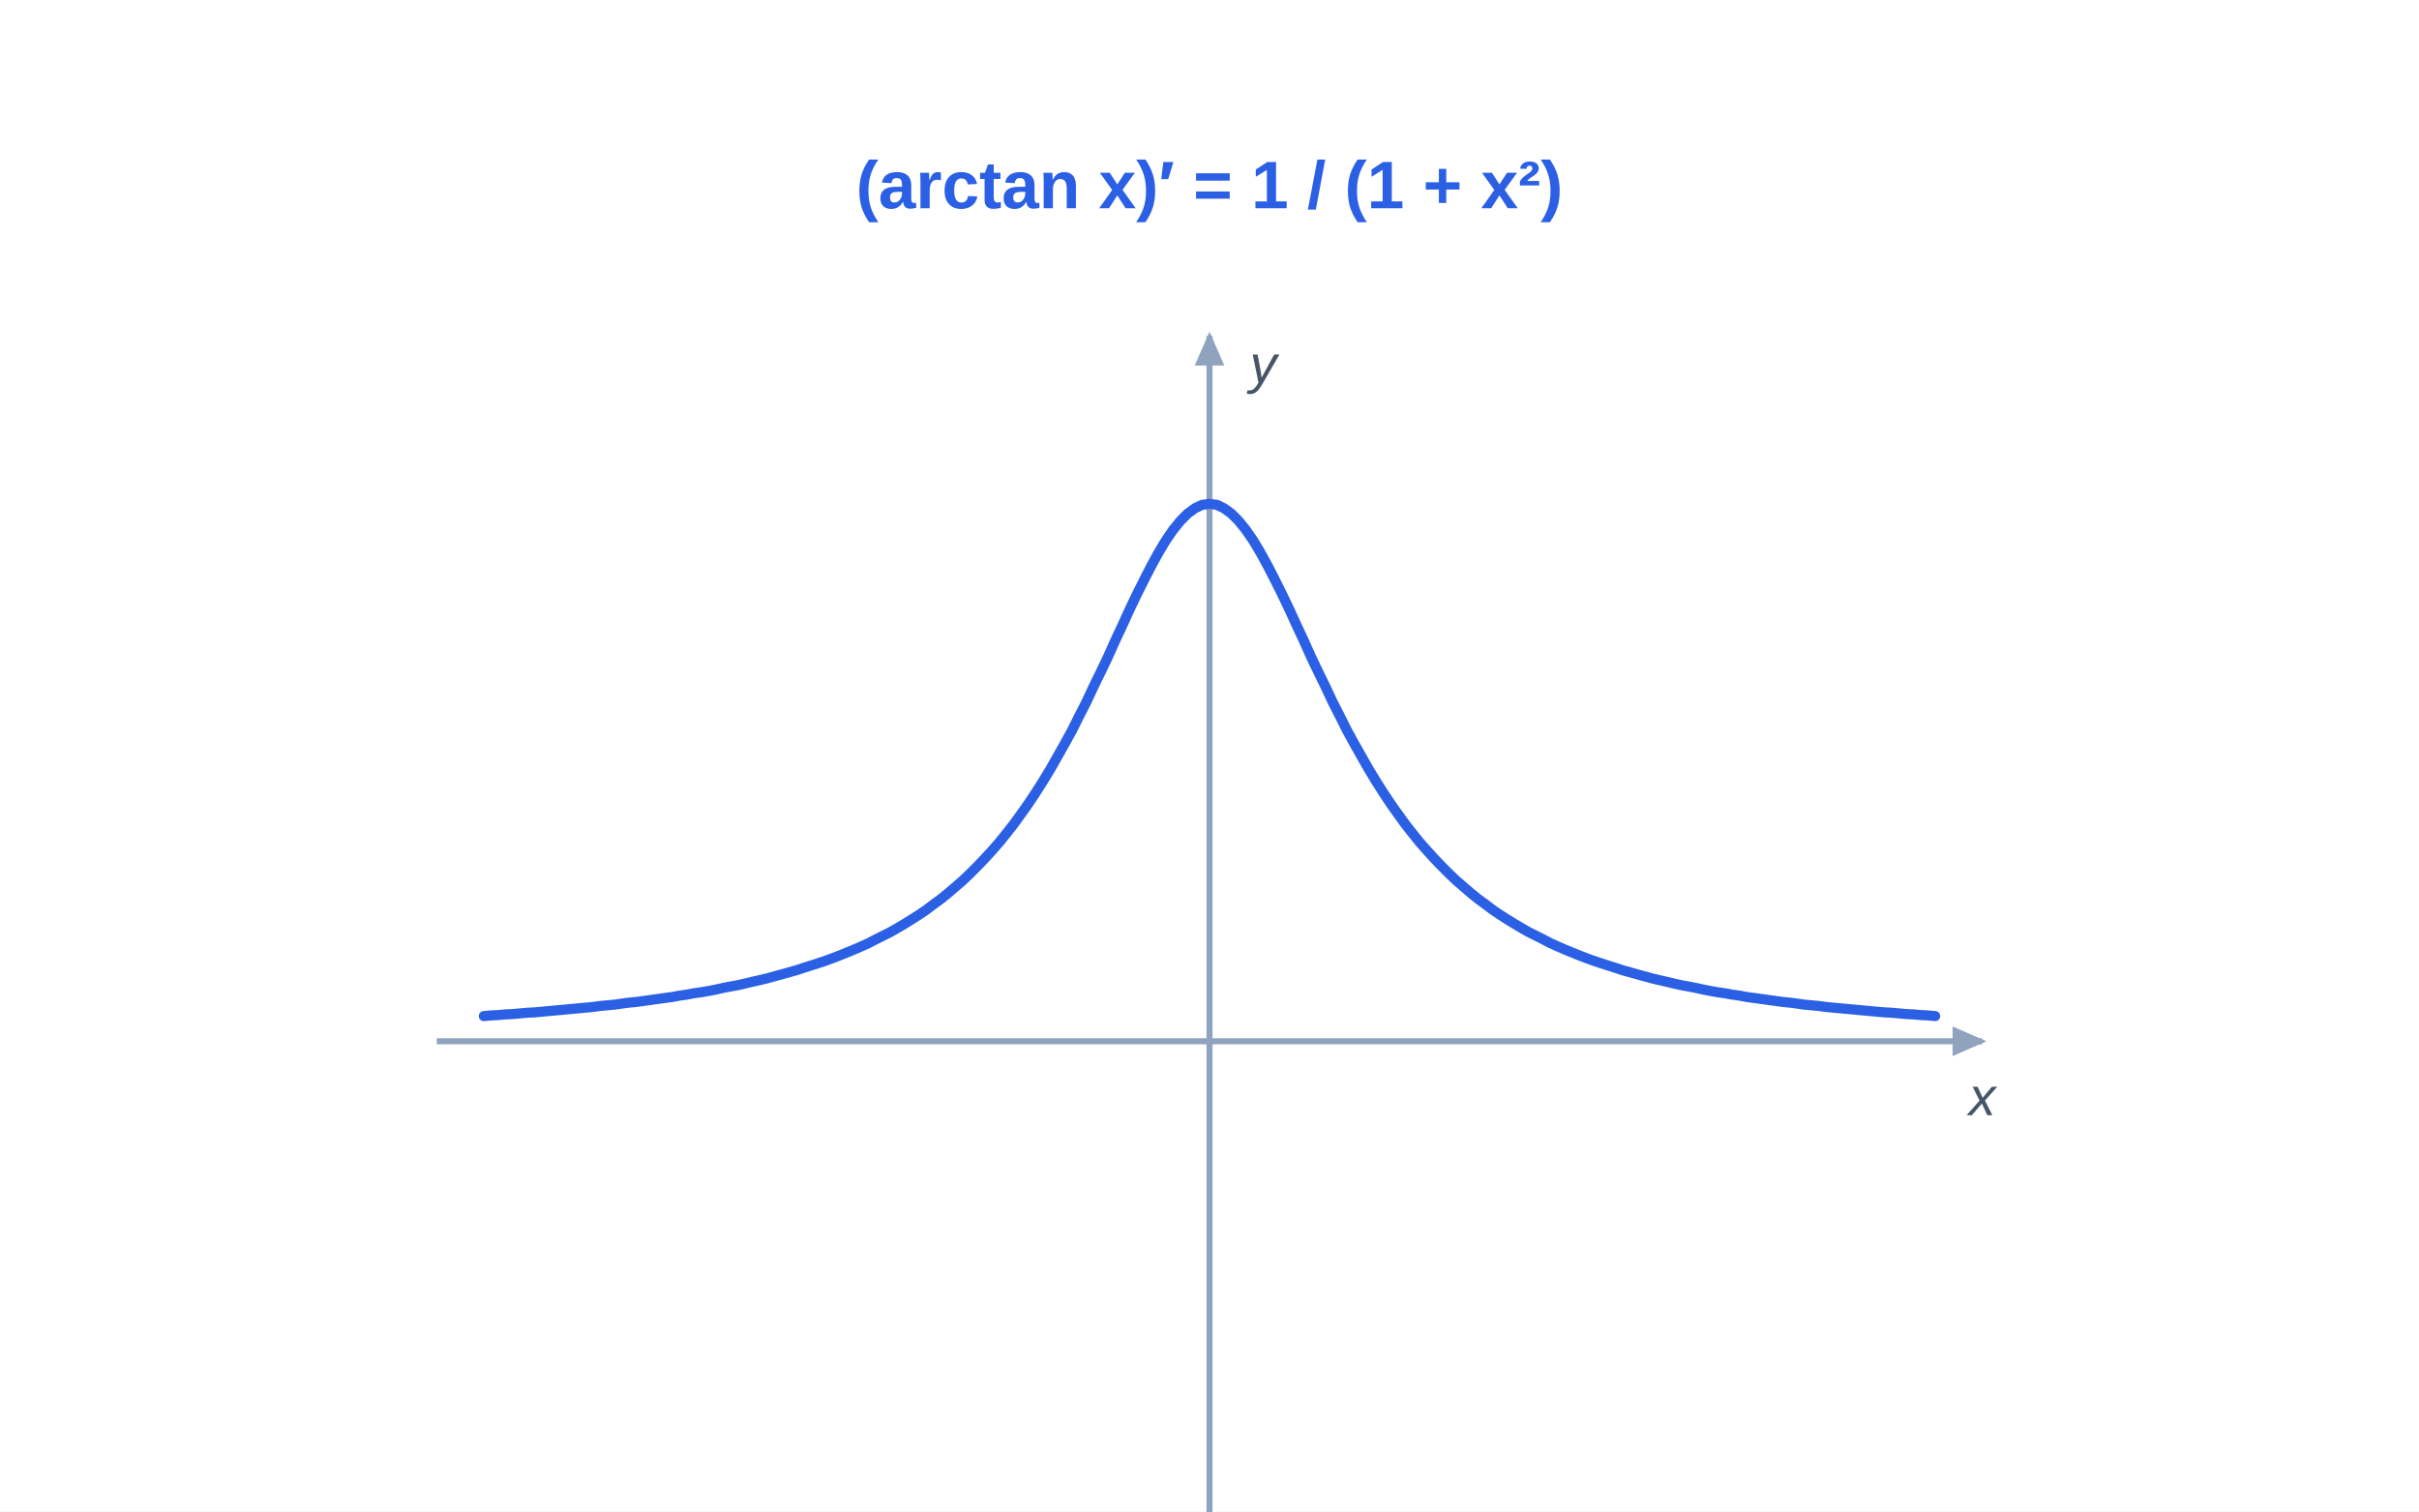
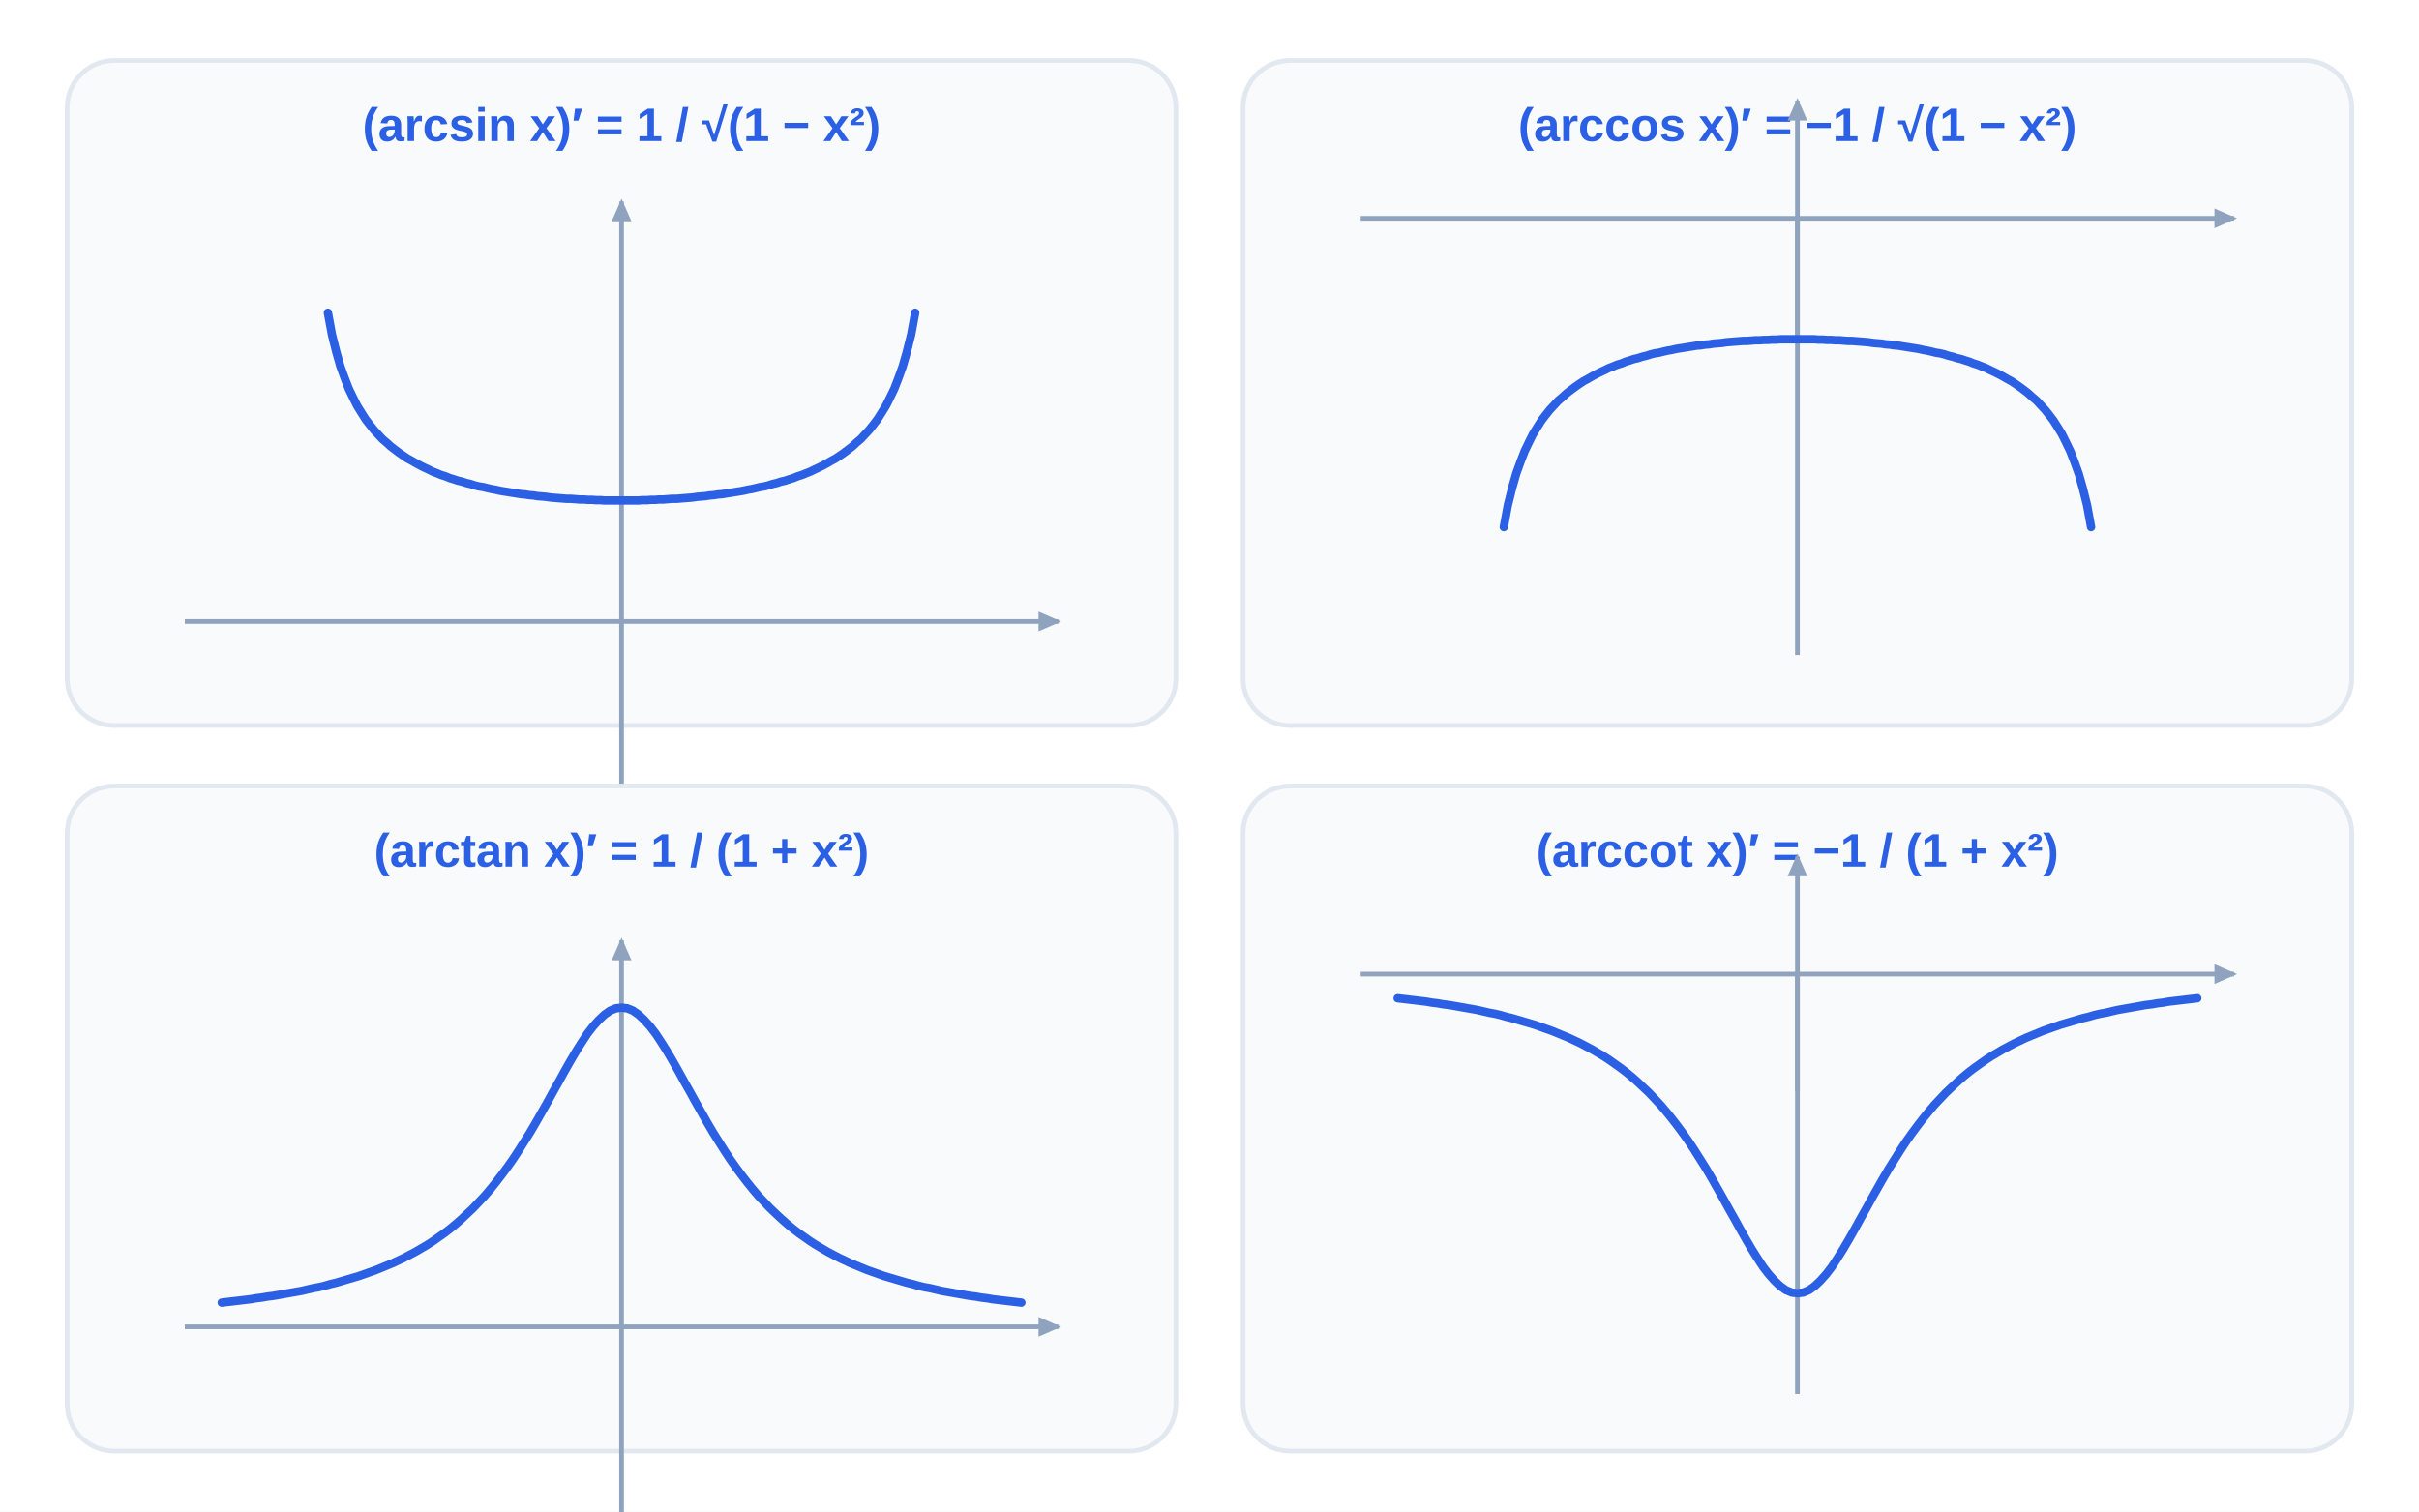
<svg xmlns="http://www.w3.org/2000/svg" viewBox="0 0 720 450">
  <rect width="720" height="450" fill="#FFFFFF" />
  <defs>
-     <marker id="ax" viewBox="0 0 10 10" refX="8" refY="5" markerWidth="7" markerHeight="7" orient="auto">
+     <marker id="ax" viewBox="0 0 10 10" refX="8" refY="5" markerWidth="6" markerHeight="6" orient="auto">
      <path d="M1 1.5L9 5L1 8.5z" fill="#8FA3BF" />
    </marker>
-     <marker id="arr" viewBox="0 0 10 10" refX="8" refY="5" markerWidth="6.5" markerHeight="6.5" orient="auto">
-       <path d="M1 1.5L9 5L1 8.5z" fill="#2B60E5" />
-     </marker>
  </defs>
-   <line x1="130" y1="310" x2="590" y2="310" stroke="#8FA3BF" stroke-width="1.8" marker-end="url(#ax)" />
-   <line x1="360" y1="520" x2="360" y2="100" stroke="#8FA3BF" stroke-width="1.8" marker-end="url(#ax)" />
-   <text x="586" y="332" font-family="Arial,sans-serif" font-size="16" font-style="italic" fill="#475569">x</text>
-   <text x="372" y="114" font-family="Arial,sans-serif" font-size="16" font-style="italic" fill="#475569">y</text>
-   <path d="M 144.0 302.5 L 146.2 302.3 L 148.3 302.2 L 150.5 302.0 L 152.6 301.9 L 154.8 301.7 L 157.0 301.5 L 159.1 301.4 L 161.3 301.2 L 163.4 301.0 L 165.6 300.8 L 167.8 300.6 L 169.9 300.4 L 172.1 300.2 L 174.2 300.0 L 176.4 299.8 L 178.6 299.5 L 180.7 299.3 L 182.9 299.1 L 185.0 298.8 L 187.2 298.5 L 189.4 298.3 L 191.5 298.0 L 193.7 297.7 L 195.8 297.4 L 198.0 297.1 L 200.2 296.8 L 202.3 296.4 L 204.5 296.1 L 206.6 295.7 L 208.8 295.4 L 211.0 295.0 L 213.1 294.6 L 215.3 294.1 L 217.4 293.7 L 219.6 293.3 L 221.8 292.8 L 223.9 292.3 L 226.1 291.8 L 228.2 291.3 L 230.4 290.7 L 232.6 290.1 L 234.7 289.5 L 236.9 288.9 L 239.0 288.2 L 241.2 287.5 L 243.4 286.8 L 245.5 286.1 L 247.7 285.3 L 249.8 284.5 L 252.0 283.6 L 254.2 282.7 L 256.3 281.8 L 258.5 280.8 L 260.6 279.7 L 262.8 278.6 L 265.0 277.5 L 267.1 276.3 L 269.3 275.0 L 271.4 273.7 L 273.6 272.3 L 275.8 270.8 L 277.9 269.2 L 280.1 267.6 L 282.2 265.9 L 284.4 264.0 L 286.6 262.1 L 288.7 260.1 L 290.9 257.9 L 293.0 255.7 L 295.2 253.3 L 297.4 250.8 L 299.5 248.2 L 301.7 245.4 L 303.8 242.5 L 306.0 239.4 L 308.2 236.1 L 310.3 232.8 L 312.5 229.2 L 314.6 225.5 L 316.8 221.6 L 319.0 217.6 L 321.1 213.4 L 323.3 209.1 L 325.4 204.6 L 327.6 200.1 L 329.8 195.5 L 331.9 190.8 L 334.1 186.1 L 336.2 181.5 L 338.4 176.9 L 340.6 172.5 L 342.7 168.4 L 344.9 164.4 L 347.0 160.9 L 349.2 157.7 L 351.4 155.0 L 353.5 152.9 L 355.7 151.3 L 357.8 150.3 L 360.0 150.0 L 362.2 150.3 L 364.3 151.3 L 366.5 152.9 L 368.6 155.0 L 370.8 157.7 L 373.0 160.9 L 375.1 164.4 L 377.3 168.4 L 379.4 172.5 L 381.6 176.9 L 383.8 181.5 L 385.9 186.1 L 388.1 190.8 L 390.2 195.5 L 392.4 200.1 L 394.6 204.6 L 396.7 209.1 L 398.9 213.4 L 401.0 217.6 L 403.2 221.6 L 405.4 225.5 L 407.5 229.2 L 409.7 232.8 L 411.8 236.1 L 414.0 239.4 L 416.2 242.5 L 418.3 245.4 L 420.5 248.2 L 422.6 250.8 L 424.8 253.3 L 427.0 255.7 L 429.1 257.9 L 431.3 260.1 L 433.4 262.1 L 435.6 264.0 L 437.8 265.9 L 439.9 267.6 L 442.1 269.2 L 444.2 270.8 L 446.4 272.3 L 448.6 273.7 L 450.7 275.0 L 452.9 276.3 L 455.0 277.5 L 457.2 278.6 L 459.4 279.7 L 461.5 280.8 L 463.7 281.8 L 465.8 282.7 L 468.0 283.6 L 470.2 284.5 L 472.3 285.3 L 474.5 286.1 L 476.6 286.8 L 478.8 287.5 L 481.0 288.2 L 483.1 288.9 L 485.3 289.5 L 487.4 290.1 L 489.6 290.7 L 491.8 291.3 L 493.9 291.8 L 496.1 292.3 L 498.2 292.8 L 500.4 293.3 L 502.6 293.7 L 504.7 294.1 L 506.9 294.6 L 509.0 295.0 L 511.2 295.4 L 513.4 295.7 L 515.5 296.1 L 517.7 296.4 L 519.8 296.8 L 522.0 297.1 L 524.2 297.4 L 526.3 297.7 L 528.5 298.0 L 530.6 298.3 L 532.8 298.5 L 535.0 298.8 L 537.1 299.1 L 539.3 299.3 L 541.4 299.5 L 543.6 299.8 L 545.8 300.0 L 547.9 300.2 L 550.1 300.4 L 552.2 300.6 L 554.4 300.8 L 556.6 301.0 L 558.7 301.2 L 560.9 301.4 L 563.0 301.5 L 565.2 301.7 L 567.4 301.9 L 569.5 302.0 L 571.7 302.2 L 573.8 302.3 L 576.0 302.5" fill="none" stroke="#2B60E5" stroke-width="3" stroke-linecap="round" />
-   <text x="360" y="62" text-anchor="middle" font-family="Arial,sans-serif" font-size="20" font-weight="600" fill="#2B60E5" paint-order="stroke" stroke="#FFFFFF" stroke-width="6" stroke-linejoin="round">(arctan x)′ = 1 / (1 + x²)</text>
+   <rect x="20" y="18" width="330" height="198" rx="14" fill="#F8FAFC" stroke="#E2E8F0" stroke-width="1.4" />
+   <text x="185.0" y="42" text-anchor="middle" font-family="Arial,sans-serif" font-size="14" font-weight="700" fill="#2B60E5">(arcsin x)′ = 1 / √(1 − x²)</text>
+   <line x1="55" y1="185" x2="315" y2="185" stroke="#8FA3BF" stroke-width="1.4" marker-end="url(#ax)" />
+   <line x1="185" y1="310" x2="185" y2="60" stroke="#8FA3BF" stroke-width="1.4" marker-end="url(#ax)" />
+   <path d="M 97.6 93.1 L 98.8 99.6 L 100.1 104.8 L 101.3 109.0 L 102.6 112.6 L 103.8 115.7 L 105.1 118.4 L 106.3 120.8 L 107.6 122.9 L 108.8 124.8 L 110.1 126.5 L 111.3 128.0 L 112.6 129.4 L 113.8 130.7 L 115.1 131.8 L 116.3 132.9 L 117.6 133.9 L 118.8 134.8 L 120.1 135.7 L 121.3 136.5 L 122.6 137.2 L 123.8 137.9 L 125.1 138.6 L 126.3 139.2 L 127.6 139.8 L 128.8 140.4 L 130.1 140.9 L 131.3 141.4 L 132.6 141.8 L 133.8 142.3 L 135.1 142.7 L 136.3 143.1 L 137.6 143.4 L 138.8 143.8 L 140.1 144.1 L 141.3 144.5 L 142.5 144.8 L 143.8 145.0 L 145.0 145.3 L 146.3 145.6 L 147.5 145.8 L 148.8 146.1 L 150.0 146.3 L 151.3 146.5 L 152.5 146.7 L 153.8 146.9 L 155.0 147.1 L 156.3 147.2 L 157.5 147.4 L 158.8 147.5 L 160.0 147.7 L 161.3 147.8 L 162.5 147.9 L 163.8 148.1 L 165.0 148.2 L 166.3 148.3 L 167.5 148.4 L 168.8 148.5 L 170.0 148.5 L 171.3 148.6 L 172.5 148.7 L 173.8 148.7 L 175.0 148.8 L 176.3 148.8 L 177.5 148.9 L 178.8 148.9 L 180.0 149.0 L 181.3 149.0 L 182.5 149.0 L 183.8 149.0 L 185.0 149.0 L 186.2 149.0 L 187.5 149.0 L 188.7 149.0 L 190.0 149.0 L 191.2 148.9 L 192.5 148.9 L 193.7 148.8 L 195.0 148.8 L 196.2 148.7 L 197.5 148.7 L 198.7 148.6 L 200.0 148.5 L 201.2 148.5 L 202.5 148.4 L 203.7 148.3 L 205.0 148.2 L 206.2 148.1 L 207.5 147.9 L 208.7 147.8 L 210.0 147.7 L 211.2 147.5 L 212.5 147.4 L 213.7 147.2 L 215.0 147.1 L 216.2 146.9 L 217.5 146.7 L 218.7 146.5 L 220.0 146.3 L 221.2 146.1 L 222.5 145.8 L 223.7 145.6 L 225.0 145.3 L 226.2 145.0 L 227.5 144.8 L 228.7 144.5 L 229.9 144.1 L 231.2 143.8 L 232.4 143.4 L 233.7 143.1 L 234.9 142.7 L 236.2 142.3 L 237.4 141.8 L 238.7 141.4 L 239.9 140.9 L 241.2 140.4 L 242.4 139.8 L 243.7 139.2 L 244.9 138.6 L 246.2 137.9 L 247.4 137.2 L 248.7 136.5 L 249.9 135.7 L 251.2 134.8 L 252.4 133.9 L 253.7 132.9 L 254.9 131.8 L 256.2 130.7 L 257.4 129.4 L 258.7 128.0 L 259.9 126.5 L 261.2 124.8 L 262.4 122.9 L 263.7 120.8 L 264.9 118.4 L 266.2 115.7 L 267.4 112.6 L 268.7 109.0 L 269.9 104.8 L 271.2 99.6 L 272.4 93.1" fill="none" stroke="#2B60E5" stroke-width="2.5" stroke-linecap="round" />
+   <rect x="370" y="18" width="330" height="198" rx="14" fill="#F8FAFC" stroke="#E2E8F0" stroke-width="1.4" />
+   <text x="535.0" y="42" text-anchor="middle" font-family="Arial,sans-serif" font-size="14" font-weight="700" fill="#2B60E5">(arccos x)′ = −1 / √(1 − x²)</text>
+   <line x1="405" y1="65" x2="665" y2="65" stroke="#8FA3BF" stroke-width="1.4" marker-end="url(#ax)" />
+   <line x1="535" y1="100" x2="535" y2="30" stroke="#8FA3BF" stroke-width="1.4" marker-end="url(#ax)" />
+   <line x1="535" y1="65" x2="535" y2="195" stroke="#8FA3BF" stroke-width="1.4" />
+   <path d="M 447.6 156.9 L 448.8 150.4 L 450.1 145.2 L 451.3 141.0 L 452.6 137.4 L 453.8 134.3 L 455.1 131.6 L 456.3 129.2 L 457.6 127.1 L 458.8 125.2 L 460.1 123.5 L 461.3 122.0 L 462.6 120.6 L 463.8 119.3 L 465.1 118.2 L 466.3 117.1 L 467.6 116.1 L 468.8 115.2 L 470.1 114.3 L 471.3 113.5 L 472.6 112.8 L 473.8 112.1 L 475.1 111.4 L 476.3 110.8 L 477.6 110.2 L 478.8 109.6 L 480.1 109.1 L 481.3 108.6 L 482.6 108.2 L 483.8 107.7 L 485.1 107.3 L 486.3 106.9 L 487.6 106.6 L 488.8 106.2 L 490.1 105.9 L 491.3 105.5 L 492.5 105.2 L 493.8 105.0 L 495.0 104.7 L 496.3 104.4 L 497.5 104.2 L 498.8 103.9 L 500.0 103.7 L 501.3 103.5 L 502.5 103.3 L 503.8 103.1 L 505.0 102.9 L 506.3 102.8 L 507.5 102.6 L 508.8 102.5 L 510.0 102.3 L 511.3 102.2 L 512.5 102.1 L 513.8 101.9 L 515.0 101.8 L 516.3 101.7 L 517.5 101.6 L 518.8 101.5 L 520.0 101.5 L 521.3 101.4 L 522.5 101.3 L 523.8 101.3 L 525.0 101.2 L 526.3 101.2 L 527.5 101.1 L 528.8 101.1 L 530.0 101.0 L 531.3 101.0 L 532.5 101.0 L 533.8 101.0 L 535.0 101.0 L 536.2 101.0 L 537.5 101.0 L 538.7 101.0 L 540.0 101.0 L 541.2 101.1 L 542.5 101.1 L 543.7 101.2 L 545.0 101.2 L 546.2 101.3 L 547.5 101.3 L 548.7 101.4 L 550.0 101.5 L 551.2 101.5 L 552.5 101.6 L 553.7 101.7 L 555.0 101.8 L 556.2 101.9 L 557.5 102.1 L 558.7 102.2 L 560.0 102.3 L 561.2 102.5 L 562.5 102.6 L 563.7 102.8 L 565.0 102.9 L 566.2 103.1 L 567.5 103.3 L 568.7 103.5 L 570.0 103.7 L 571.2 103.9 L 572.5 104.2 L 573.7 104.4 L 575.0 104.7 L 576.2 105.0 L 577.5 105.2 L 578.7 105.5 L 579.9 105.9 L 581.2 106.2 L 582.4 106.6 L 583.7 106.9 L 584.9 107.3 L 586.2 107.7 L 587.4 108.2 L 588.7 108.6 L 589.9 109.1 L 591.2 109.6 L 592.4 110.2 L 593.7 110.8 L 594.9 111.4 L 596.2 112.1 L 597.4 112.8 L 598.7 113.5 L 599.9 114.3 L 601.2 115.2 L 602.4 116.1 L 603.7 117.1 L 604.9 118.2 L 606.2 119.3 L 607.4 120.6 L 608.7 122.0 L 609.9 123.5 L 611.2 125.2 L 612.4 127.1 L 613.7 129.2 L 614.9 131.6 L 616.2 134.3 L 617.4 137.4 L 618.7 141.0 L 619.9 145.2 L 621.2 150.4 L 622.4 156.9" fill="none" stroke="#2B60E5" stroke-width="2.5" stroke-linecap="round" />
+   <rect x="20" y="234" width="330" height="198" rx="14" fill="#F8FAFC" stroke="#E2E8F0" stroke-width="1.4" />
+   <text x="185.0" y="258" text-anchor="middle" font-family="Arial,sans-serif" font-size="14" font-weight="700" fill="#2B60E5">(arctan x)′ = 1 / (1 + x²)</text>
+   <line x1="55" y1="395" x2="315" y2="395" stroke="#8FA3BF" stroke-width="1.4" marker-end="url(#ax)" />
+   <line x1="185" y1="510" x2="185" y2="280" stroke="#8FA3BF" stroke-width="1.4" marker-end="url(#ax)" />
+   <path d="M 66.0 387.8 L 67.7 387.6 L 69.4 387.4 L 71.1 387.2 L 72.8 387.0 L 74.5 386.8 L 76.2 386.5 L 77.9 386.3 L 79.6 386.0 L 81.3 385.8 L 83.0 385.5 L 84.7 385.2 L 86.4 384.9 L 88.1 384.6 L 89.8 384.3 L 91.5 383.9 L 93.2 383.5 L 94.9 383.2 L 96.6 382.8 L 98.3 382.3 L 100.0 381.9 L 101.7 381.4 L 103.4 380.9 L 105.1 380.4 L 106.8 379.9 L 108.5 379.3 L 110.2 378.7 L 111.9 378.1 L 113.6 377.4 L 115.3 376.7 L 117.0 376.0 L 118.7 375.2 L 120.4 374.4 L 122.1 373.5 L 123.8 372.6 L 125.5 371.6 L 127.2 370.6 L 128.9 369.5 L 130.6 368.3 L 132.3 367.1 L 134.0 365.8 L 135.7 364.4 L 137.4 362.9 L 139.1 361.3 L 140.8 359.7 L 142.5 357.9 L 144.2 356.1 L 145.9 354.1 L 147.6 352.0 L 149.3 349.8 L 151.0 347.5 L 152.7 345.1 L 154.4 342.5 L 156.1 339.8 L 157.8 337.1 L 159.5 334.2 L 161.2 331.2 L 162.9 328.2 L 164.6 325.1 L 166.3 322.1 L 168.0 319.0 L 169.7 316.0 L 171.4 313.1 L 173.1 310.4 L 174.8 307.8 L 176.5 305.6 L 178.2 303.7 L 179.9 302.1 L 181.6 300.9 L 183.3 300.2 L 185.0 300.0 L 186.7 300.2 L 188.4 300.9 L 190.1 302.1 L 191.8 303.7 L 193.5 305.6 L 195.2 307.8 L 196.9 310.4 L 198.6 313.1 L 200.3 316.0 L 202.0 319.0 L 203.7 322.1 L 205.4 325.1 L 207.1 328.2 L 208.8 331.2 L 210.5 334.2 L 212.2 337.1 L 213.9 339.8 L 215.6 342.5 L 217.3 345.1 L 219.0 347.5 L 220.7 349.8 L 222.4 352.0 L 224.1 354.1 L 225.8 356.1 L 227.5 357.9 L 229.2 359.7 L 230.9 361.3 L 232.6 362.9 L 234.3 364.4 L 236.0 365.8 L 237.7 367.1 L 239.4 368.3 L 241.1 369.5 L 242.8 370.6 L 244.5 371.6 L 246.2 372.6 L 247.9 373.5 L 249.6 374.4 L 251.3 375.2 L 253.0 376.0 L 254.7 376.7 L 256.4 377.4 L 258.1 378.1 L 259.8 378.7 L 261.5 379.3 L 263.2 379.9 L 264.9 380.4 L 266.6 380.9 L 268.3 381.4 L 270.0 381.9 L 271.7 382.3 L 273.4 382.8 L 275.1 383.2 L 276.8 383.5 L 278.5 383.9 L 280.2 384.3 L 281.9 384.6 L 283.6 384.9 L 285.3 385.2 L 287.0 385.5 L 288.7 385.8 L 290.4 386.0 L 292.1 386.3 L 293.8 386.5 L 295.5 386.8 L 297.2 387.0 L 298.9 387.2 L 300.6 387.4 L 302.3 387.6 L 304.0 387.8" fill="none" stroke="#2B60E5" stroke-width="2.5" stroke-linecap="round" />
+   <rect x="370" y="234" width="330" height="198" rx="14" fill="#F8FAFC" stroke="#E2E8F0" stroke-width="1.4" />
+   <text x="535.0" y="258" text-anchor="middle" font-family="Arial,sans-serif" font-size="14" font-weight="700" fill="#2B60E5">(arccot x)′ = −1 / (1 + x²)</text>
+   <line x1="405" y1="290" x2="665" y2="290" stroke="#8FA3BF" stroke-width="1.4" marker-end="url(#ax)" />
+   <line x1="535" y1="325" x2="535" y2="255" stroke="#8FA3BF" stroke-width="1.4" marker-end="url(#ax)" />
+   <line x1="535" y1="290" x2="535" y2="415" stroke="#8FA3BF" stroke-width="1.4" />
+   <path d="M 416.0 297.2 L 417.7 297.4 L 419.4 297.6 L 421.1 297.8 L 422.8 298.0 L 424.5 298.2 L 426.2 298.5 L 427.9 298.7 L 429.6 299.0 L 431.3 299.2 L 433.0 299.5 L 434.7 299.8 L 436.4 300.1 L 438.1 300.4 L 439.8 300.7 L 441.5 301.1 L 443.2 301.5 L 444.9 301.8 L 446.6 302.2 L 448.3 302.7 L 450.0 303.1 L 451.7 303.6 L 453.4 304.1 L 455.1 304.6 L 456.8 305.1 L 458.5 305.7 L 460.2 306.3 L 461.9 306.9 L 463.6 307.6 L 465.3 308.3 L 467.0 309.0 L 468.7 309.8 L 470.4 310.6 L 472.1 311.5 L 473.8 312.4 L 475.5 313.4 L 477.2 314.4 L 478.9 315.5 L 480.6 316.7 L 482.3 317.9 L 484.0 319.2 L 485.7 320.6 L 487.4 322.1 L 489.1 323.7 L 490.8 325.3 L 492.5 327.1 L 494.2 328.9 L 495.9 330.9 L 497.6 333.0 L 499.3 335.2 L 501.0 337.5 L 502.7 339.9 L 504.4 342.5 L 506.1 345.2 L 507.8 347.9 L 509.5 350.8 L 511.2 353.8 L 512.9 356.8 L 514.6 359.9 L 516.3 362.9 L 518.0 366.0 L 519.7 369.0 L 521.4 371.9 L 523.1 374.6 L 524.8 377.2 L 526.5 379.4 L 528.2 381.3 L 529.9 382.9 L 531.6 384.1 L 533.3 384.8 L 535.0 385.0 L 536.7 384.8 L 538.4 384.1 L 540.1 382.9 L 541.8 381.3 L 543.5 379.4 L 545.2 377.2 L 546.9 374.6 L 548.6 371.9 L 550.3 369.0 L 552.0 366.0 L 553.7 362.9 L 555.4 359.9 L 557.1 356.8 L 558.8 353.8 L 560.5 350.8 L 562.2 347.9 L 563.9 345.2 L 565.6 342.5 L 567.3 339.9 L 569.0 337.5 L 570.7 335.2 L 572.4 333.0 L 574.1 330.9 L 575.8 328.9 L 577.5 327.1 L 579.2 325.3 L 580.9 323.7 L 582.6 322.1 L 584.3 320.6 L 586.0 319.2 L 587.7 317.9 L 589.4 316.7 L 591.1 315.5 L 592.8 314.4 L 594.5 313.4 L 596.2 312.4 L 597.9 311.5 L 599.6 310.6 L 601.3 309.8 L 603.0 309.0 L 604.7 308.3 L 606.4 307.6 L 608.1 306.9 L 609.8 306.3 L 611.5 305.7 L 613.2 305.1 L 614.9 304.6 L 616.6 304.1 L 618.3 303.6 L 620.0 303.1 L 621.7 302.7 L 623.4 302.2 L 625.1 301.8 L 626.8 301.5 L 628.5 301.1 L 630.2 300.7 L 631.9 300.4 L 633.6 300.1 L 635.3 299.8 L 637.0 299.5 L 638.7 299.2 L 640.4 299.0 L 642.1 298.7 L 643.8 298.5 L 645.5 298.2 L 647.2 298.0 L 648.9 297.8 L 650.6 297.6 L 652.3 297.4 L 654.0 297.2" fill="none" stroke="#2B60E5" stroke-width="2.5" stroke-linecap="round" />
</svg>
